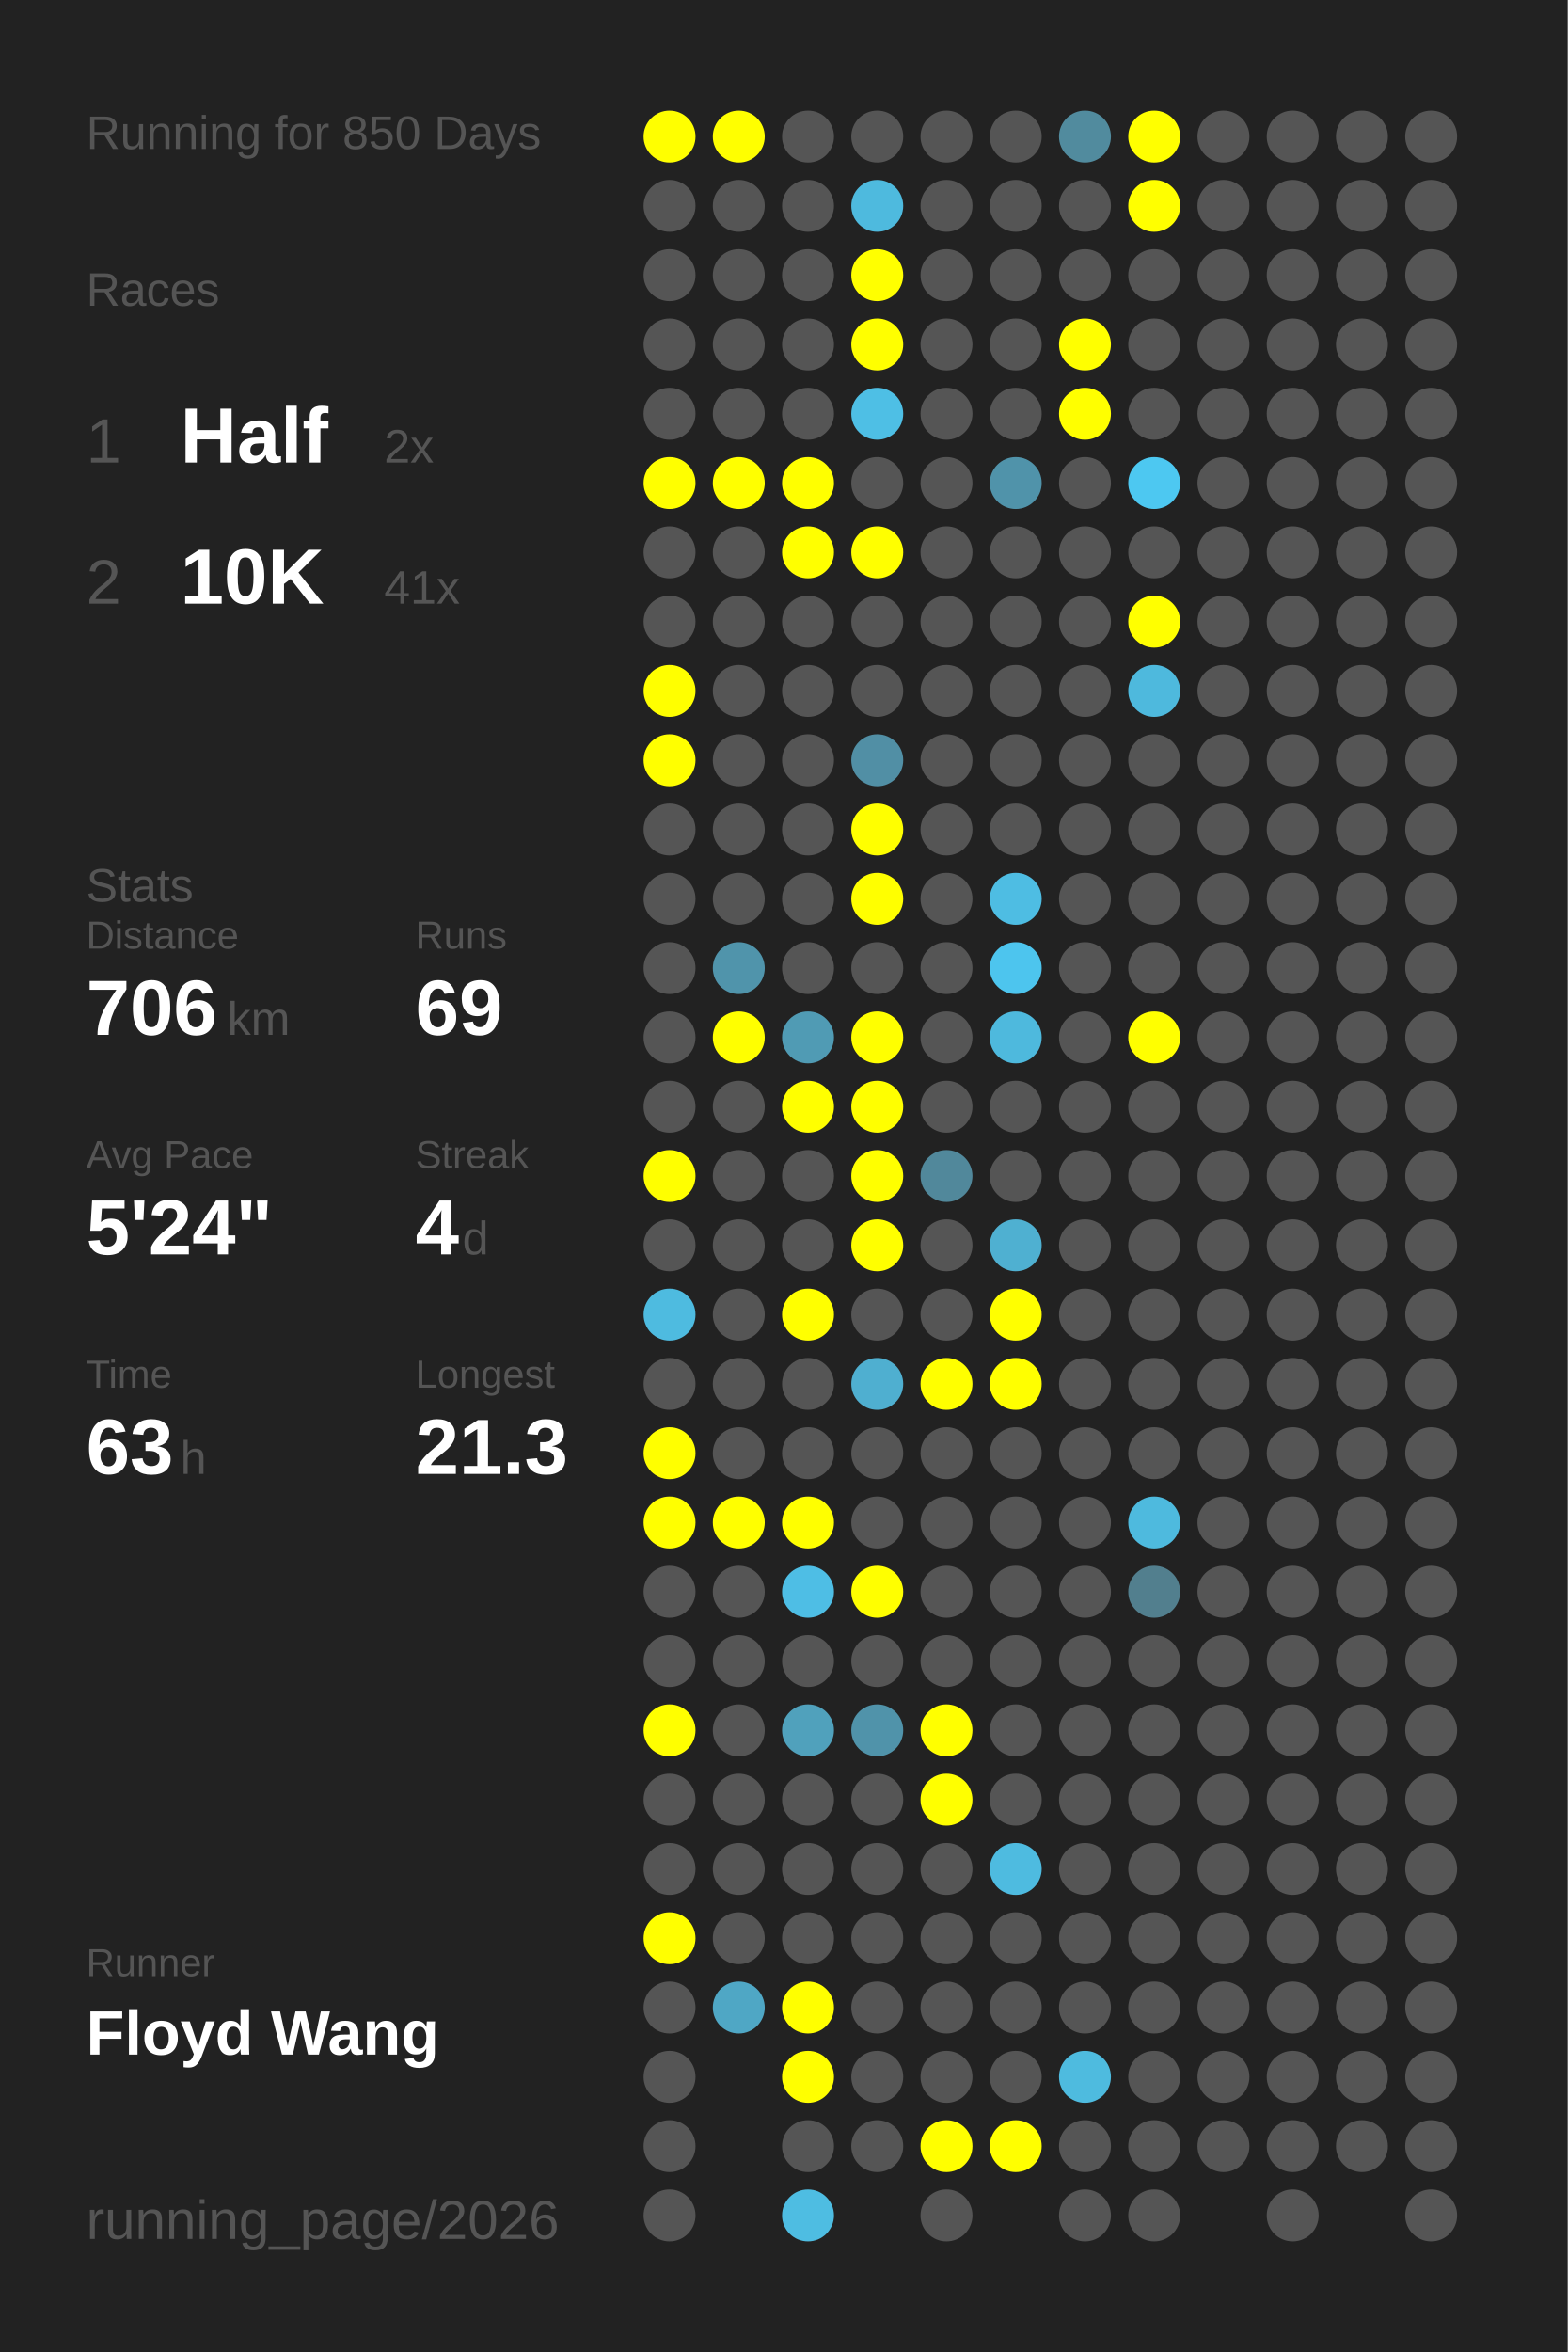
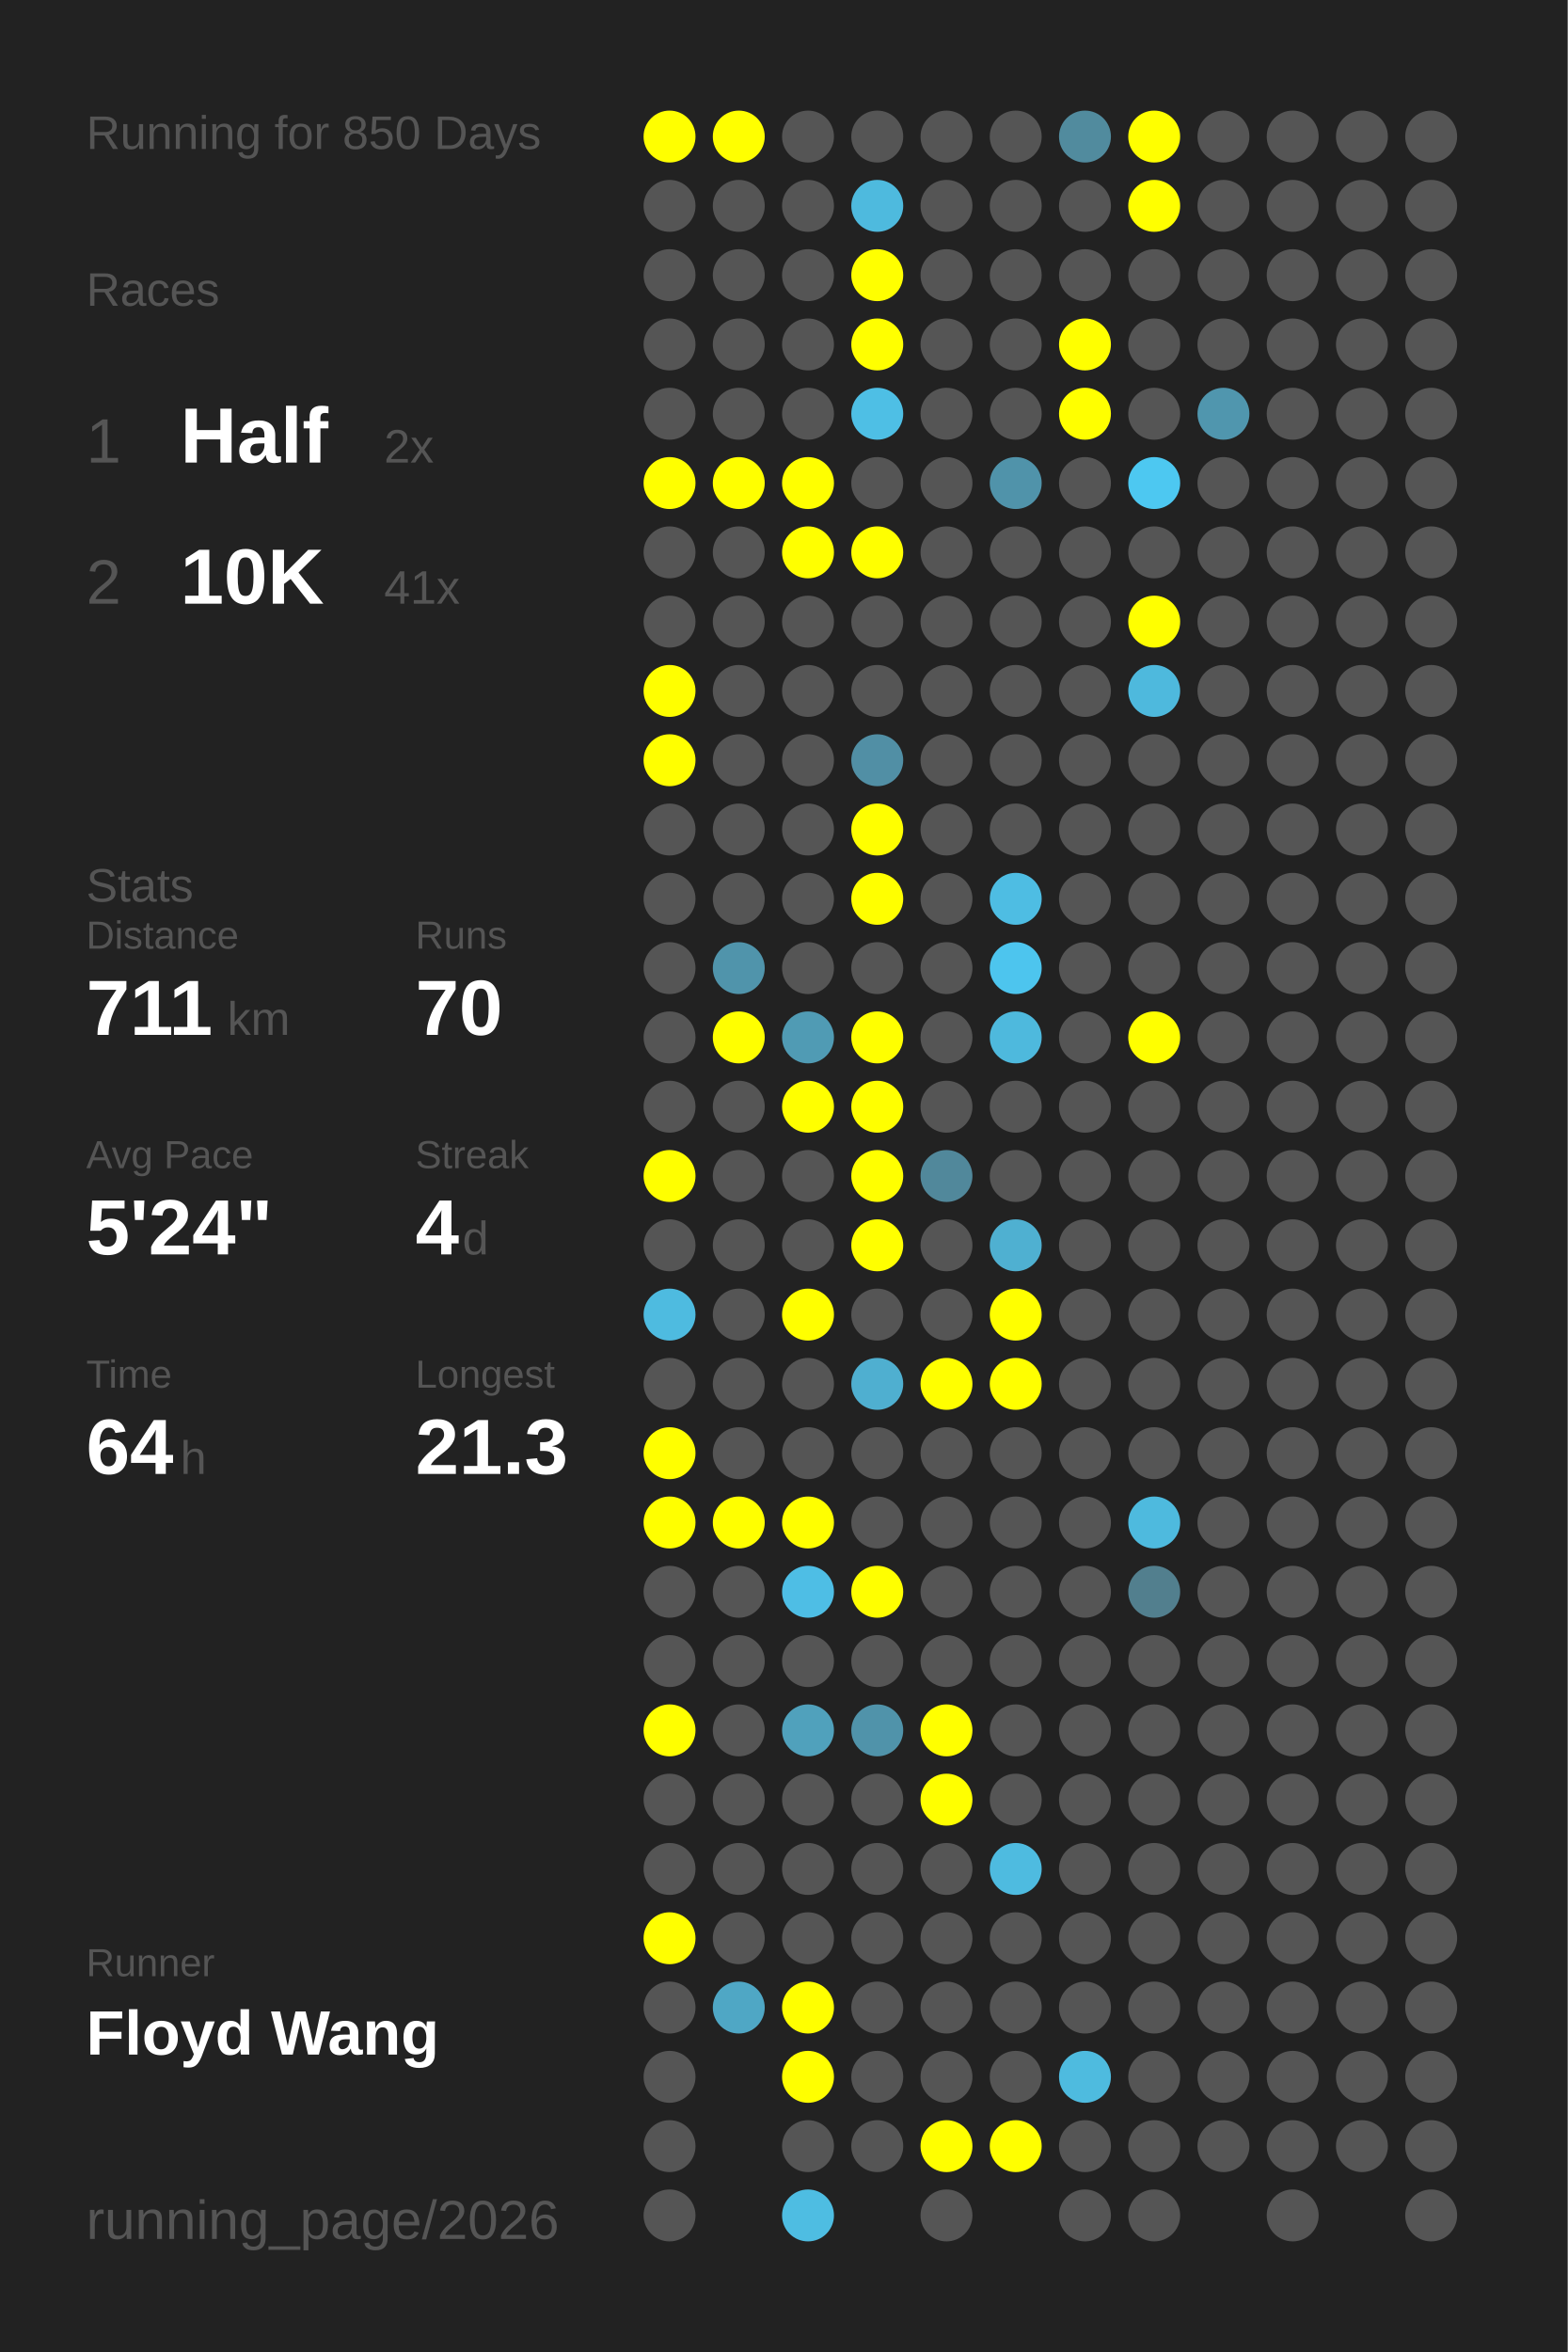
<svg xmlns="http://www.w3.org/2000/svg" baseProfile="full" height="300mm" version="1.1" viewBox="0,0,200,300" width="200mm">
  <defs />
  <rect fill="#222222" height="300" width="200" x="0" y="0" />
  <text fill="#555555" style="font-size:6px; font-family:Arial;" x="11" y="19">Running for 850 Days</text>
  <text fill="#555555" style="font-size:6px; font-family:Arial;" x="11" y="39">Races</text>
  <text fill="#555555" style="font-size:8px; font-family:Arial;" x="11" y="59">1</text>
  <text fill="#FFFFFF" style="font-size:10px; font-family:Arial; font-weight:bold;" x="23" y="59">Half</text>
  <text fill="#555555" style="font-size:6px; font-family:Arial;" x="49" y="59">2x</text>
  <text fill="#555555" style="font-size:8px; font-family:Arial;" x="11" y="77">2</text>
  <text fill="#FFFFFF" style="font-size:10px; font-family:Arial; font-weight:bold;" x="23" y="77">10K</text>
  <text fill="#555555" style="font-size:6px; font-family:Arial;" x="49" y="77">41x</text>
  <text fill="#555555" style="font-size:6px; font-family:Arial;" x="11" y="115">Stats</text>
  <text fill="#555555" style="font-size:5px; font-family:Arial;" x="11" y="121">Distance</text>
-   <text fill="#FFFFFF" style="font-size:10px; font-family:Arial; font-weight:bold;" x="11" y="132">706</text>
+   <text fill="#FFFFFF" style="font-size:10px; font-family:Arial; font-weight:bold;" x="11" y="132">711</text>
  <text fill="#555555" style="font-size:6px; font-family:Arial;" x="29" y="132">km</text>
  <text fill="#555555" style="font-size:5px; font-family:Arial;" x="53" y="121">Runs</text>
-   <text fill="#FFFFFF" style="font-size:10px; font-family:Arial; font-weight:bold;" x="53" y="132">69</text>
+   <text fill="#FFFFFF" style="font-size:10px; font-family:Arial; font-weight:bold;" x="53" y="132">70</text>
  <text fill="#555555" style="font-size:5px; font-family:Arial;" x="11" y="149">Avg Pace</text>
  <text fill="#FFFFFF" style="font-size:10px; font-family:Arial; font-weight:bold;" x="11" y="160">5'24"</text>
  <text fill="#555555" style="font-size:5px; font-family:Arial;" x="53" y="149">Streak</text>
  <text fill="#FFFFFF" style="font-size:10px; font-family:Arial; font-weight:bold;" x="53" y="160">4</text>
  <text fill="#555555" style="font-size:6px; font-family:Arial;" x="59" y="160">d</text>
  <text fill="#555555" style="font-size:5px; font-family:Arial;" x="11" y="177">Time</text>
-   <text fill="#FFFFFF" style="font-size:10px; font-family:Arial; font-weight:bold;" x="11" y="188">63</text>
+   <text fill="#FFFFFF" style="font-size:10px; font-family:Arial; font-weight:bold;" x="11" y="188">64</text>
  <text fill="#555555" style="font-size:6px; font-family:Arial;" x="23" y="188">h</text>
  <text fill="#555555" style="font-size:5px; font-family:Arial;" x="53" y="177">Longest</text>
  <text fill="#FFFFFF" style="font-size:10px; font-family:Arial; font-weight:bold;" x="53" y="188">21.3</text>
  <text fill="#555555" style="font-size:5px; font-family:Arial;" x="11" y="252.065">Runner</text>
  <text fill="#FFFFFF" style="font-size:8px; font-family:Arial; font-weight:bold;" x="11" y="262.065">Floyd Wang</text>
  <text fill="#555555" style="font-size:7px; font-family:Arial;" x="11" y="285.581">running_page/2026</text>
  <circle cx="85.417" cy="17.419" fill="#FFFF00" r="3.312" />
  <circle cx="85.417" cy="26.258" fill="#555555" r="3.312" />
  <circle cx="85.417" cy="35.097" fill="#555555" r="3.312" />
  <circle cx="85.417" cy="43.935" fill="#555555" r="3.312" />
  <circle cx="85.417" cy="52.774" fill="#555555" r="3.312" />
  <circle cx="85.417" cy="61.613" fill="#FFFF00" r="3.312" />
  <circle cx="85.417" cy="70.452" fill="#555555" r="3.312" />
  <circle cx="85.417" cy="79.29" fill="#555555" r="3.312" />
  <circle cx="85.417" cy="88.129" fill="#FFFF00" r="3.312" />
  <circle cx="85.417" cy="96.968" fill="#FFFF00" r="3.312" />
  <circle cx="85.417" cy="105.806" fill="#555555" r="3.312" />
  <circle cx="85.417" cy="114.645" fill="#555555" r="3.312" />
  <circle cx="85.417" cy="123.484" fill="#555555" r="3.312" />
  <circle cx="85.417" cy="132.323" fill="#555555" r="3.312" />
  <circle cx="85.417" cy="141.161" fill="#555555" r="3.312" />
  <circle cx="85.417" cy="150" fill="#FFFF00" r="3.312" />
  <circle cx="85.417" cy="158.839" fill="#555555" r="3.312" />
  <circle cx="85.417" cy="167.677" fill="#4ebbe0" r="3.312" />
  <circle cx="85.417" cy="176.516" fill="#555555" r="3.312" />
  <circle cx="85.417" cy="185.355" fill="#FFFF00" r="3.312" />
  <circle cx="85.417" cy="194.194" fill="#FFFF00" r="3.312" />
  <circle cx="85.417" cy="203.032" fill="#555555" r="3.312" />
  <circle cx="85.417" cy="211.871" fill="#555555" r="3.312" />
  <circle cx="85.417" cy="220.71" fill="#FFFF00" r="3.312" />
  <circle cx="85.417" cy="229.548" fill="#555555" r="3.312" />
  <circle cx="85.417" cy="238.387" fill="#555555" r="3.312" />
  <circle cx="85.417" cy="247.226" fill="#FFFF00" r="3.312" />
  <circle cx="85.417" cy="256.065" fill="#555555" r="3.312" />
  <circle cx="85.417" cy="264.903" fill="#555555" r="3.312" />
  <circle cx="85.417" cy="273.742" fill="#555555" r="3.312" />
  <circle cx="85.417" cy="282.581" fill="#555555" r="3.312" />
  <circle cx="94.25" cy="17.419" fill="#FFFF00" r="3.312" />
  <circle cx="94.25" cy="26.258" fill="#555555" r="3.312" />
  <circle cx="94.25" cy="35.097" fill="#555555" r="3.312" />
  <circle cx="94.25" cy="43.935" fill="#555555" r="3.312" />
  <circle cx="94.25" cy="52.774" fill="#555555" r="3.312" />
  <circle cx="94.25" cy="61.613" fill="#FFFF00" r="3.312" />
  <circle cx="94.25" cy="70.452" fill="#555555" r="3.312" />
  <circle cx="94.25" cy="79.29" fill="#555555" r="3.312" />
  <circle cx="94.25" cy="88.129" fill="#555555" r="3.312" />
  <circle cx="94.25" cy="96.968" fill="#555555" r="3.312" />
  <circle cx="94.25" cy="105.806" fill="#555555" r="3.312" />
  <circle cx="94.25" cy="114.645" fill="#555555" r="3.312" />
  <circle cx="94.25" cy="123.484" fill="#5094ab" r="3.312" />
  <circle cx="94.25" cy="132.323" fill="#FFFF00" r="3.312" />
  <circle cx="94.25" cy="141.161" fill="#555555" r="3.312" />
  <circle cx="94.25" cy="150" fill="#555555" r="3.312" />
  <circle cx="94.25" cy="158.839" fill="#555555" r="3.312" />
  <circle cx="94.25" cy="167.677" fill="#555555" r="3.312" />
  <circle cx="94.25" cy="176.516" fill="#555555" r="3.312" />
  <circle cx="94.25" cy="185.355" fill="#555555" r="3.312" />
  <circle cx="94.25" cy="194.194" fill="#FFFF00" r="3.312" />
  <circle cx="94.25" cy="203.032" fill="#555555" r="3.312" />
  <circle cx="94.25" cy="211.871" fill="#555555" r="3.312" />
  <circle cx="94.25" cy="220.71" fill="#555555" r="3.312" />
  <circle cx="94.25" cy="229.548" fill="#555555" r="3.312" />
  <circle cx="94.25" cy="238.387" fill="#555555" r="3.312" />
  <circle cx="94.25" cy="247.226" fill="#555555" r="3.312" />
  <circle cx="94.25" cy="256.065" fill="#4fa7c5" r="3.312" />
  <circle cx="103.083" cy="17.419" fill="#555555" r="3.312" />
  <circle cx="103.083" cy="26.258" fill="#555555" r="3.312" />
  <circle cx="103.083" cy="35.097" fill="#555555" r="3.312" />
  <circle cx="103.083" cy="43.935" fill="#555555" r="3.312" />
  <circle cx="103.083" cy="52.774" fill="#555555" r="3.312" />
  <circle cx="103.083" cy="61.613" fill="#FFFF00" r="3.312" />
  <circle cx="103.083" cy="70.452" fill="#FFFF00" r="3.312" />
  <circle cx="103.083" cy="79.29" fill="#555555" r="3.312" />
  <circle cx="103.083" cy="88.129" fill="#555555" r="3.312" />
  <circle cx="103.083" cy="96.968" fill="#555555" r="3.312" />
  <circle cx="103.083" cy="105.806" fill="#555555" r="3.312" />
  <circle cx="103.083" cy="114.645" fill="#555555" r="3.312" />
  <circle cx="103.083" cy="123.484" fill="#555555" r="3.312" />
  <circle cx="103.083" cy="132.323" fill="#509bb4" r="3.312" />
  <circle cx="103.083" cy="141.161" fill="#FFFF00" r="3.312" />
  <circle cx="103.083" cy="150" fill="#555555" r="3.312" />
  <circle cx="103.083" cy="158.839" fill="#555555" r="3.312" />
  <circle cx="103.083" cy="167.677" fill="#FFFF00" r="3.312" />
  <circle cx="103.083" cy="176.516" fill="#555555" r="3.312" />
  <circle cx="103.083" cy="185.355" fill="#555555" r="3.312" />
  <circle cx="103.083" cy="194.194" fill="#FFFF00" r="3.312" />
  <circle cx="103.083" cy="203.032" fill="#4ebee5" r="3.312" />
  <circle cx="103.083" cy="211.871" fill="#555555" r="3.312" />
  <circle cx="103.083" cy="220.71" fill="#50a1bc" r="3.312" />
  <circle cx="103.083" cy="229.548" fill="#555555" r="3.312" />
  <circle cx="103.083" cy="238.387" fill="#555555" r="3.312" />
  <circle cx="103.083" cy="247.226" fill="#555555" r="3.312" />
  <circle cx="103.083" cy="256.065" fill="#FFFF00" r="3.312" />
  <circle cx="103.083" cy="264.903" fill="#FFFF00" r="3.312" />
  <circle cx="103.083" cy="273.742" fill="#555555" r="3.312" />
  <circle cx="103.083" cy="282.581" fill="#4ebde2" r="3.312" />
  <circle cx="111.917" cy="17.419" fill="#555555" r="3.312" />
  <circle cx="111.917" cy="26.258" fill="#4ebade" r="3.312" />
  <circle cx="111.917" cy="35.097" fill="#FFFF00" r="3.312" />
  <circle cx="111.917" cy="43.935" fill="#FFFF00" r="3.312" />
  <circle cx="111.917" cy="52.774" fill="#4ebfe5" r="3.312" />
  <circle cx="111.917" cy="61.613" fill="#555555" r="3.312" />
  <circle cx="111.917" cy="70.452" fill="#FFFF00" r="3.312" />
  <circle cx="111.917" cy="79.29" fill="#555555" r="3.312" />
  <circle cx="111.917" cy="88.129" fill="#555555" r="3.312" />
  <circle cx="111.917" cy="96.968" fill="#518fa5" r="3.312" />
  <circle cx="111.917" cy="105.806" fill="#FFFF00" r="3.312" />
  <circle cx="111.917" cy="114.645" fill="#FFFF00" r="3.312" />
  <circle cx="111.917" cy="123.484" fill="#555555" r="3.312" />
  <circle cx="111.917" cy="132.323" fill="#FFFF00" r="3.312" />
  <circle cx="111.917" cy="141.161" fill="#FFFF00" r="3.312" />
  <circle cx="111.917" cy="150" fill="#FFFF00" r="3.312" />
  <circle cx="111.917" cy="158.839" fill="#FFFF00" r="3.312" />
  <circle cx="111.917" cy="167.677" fill="#555555" r="3.312" />
  <circle cx="111.917" cy="176.516" fill="#4fafd0" r="3.312" />
  <circle cx="111.917" cy="185.355" fill="#555555" r="3.312" />
  <circle cx="111.917" cy="194.194" fill="#555555" r="3.312" />
  <circle cx="111.917" cy="203.032" fill="#FFFF00" r="3.312" />
  <circle cx="111.917" cy="211.871" fill="#555555" r="3.312" />
  <circle cx="111.917" cy="220.71" fill="#5093aa" r="3.312" />
  <circle cx="111.917" cy="229.548" fill="#555555" r="3.312" />
  <circle cx="111.917" cy="238.387" fill="#555555" r="3.312" />
  <circle cx="111.917" cy="247.226" fill="#555555" r="3.312" />
  <circle cx="111.917" cy="256.065" fill="#555555" r="3.312" />
  <circle cx="111.917" cy="264.903" fill="#555555" r="3.312" />
  <circle cx="111.917" cy="273.742" fill="#555555" r="3.312" />
  <circle cx="120.75" cy="17.419" fill="#555555" r="3.312" />
  <circle cx="120.75" cy="26.258" fill="#555555" r="3.312" />
  <circle cx="120.75" cy="35.097" fill="#555555" r="3.312" />
  <circle cx="120.75" cy="43.935" fill="#555555" r="3.312" />
  <circle cx="120.75" cy="52.774" fill="#555555" r="3.312" />
  <circle cx="120.75" cy="61.613" fill="#555555" r="3.312" />
  <circle cx="120.75" cy="70.452" fill="#555555" r="3.312" />
  <circle cx="120.75" cy="79.29" fill="#555555" r="3.312" />
  <circle cx="120.75" cy="88.129" fill="#555555" r="3.312" />
  <circle cx="120.75" cy="96.968" fill="#555555" r="3.312" />
  <circle cx="120.75" cy="105.806" fill="#555555" r="3.312" />
  <circle cx="120.75" cy="114.645" fill="#555555" r="3.312" />
  <circle cx="120.75" cy="123.484" fill="#555555" r="3.312" />
  <circle cx="120.75" cy="132.323" fill="#555555" r="3.312" />
  <circle cx="120.75" cy="141.161" fill="#555555" r="3.312" />
  <circle cx="120.75" cy="150" fill="#51889b" r="3.312" />
  <circle cx="120.75" cy="158.839" fill="#555555" r="3.312" />
  <circle cx="120.75" cy="167.677" fill="#555555" r="3.312" />
  <circle cx="120.75" cy="176.516" fill="#FFFF00" r="3.312" />
  <circle cx="120.75" cy="185.355" fill="#555555" r="3.312" />
  <circle cx="120.75" cy="194.194" fill="#555555" r="3.312" />
  <circle cx="120.75" cy="203.032" fill="#555555" r="3.312" />
  <circle cx="120.75" cy="211.871" fill="#555555" r="3.312" />
  <circle cx="120.75" cy="220.71" fill="#FFFF00" r="3.312" />
  <circle cx="120.75" cy="229.548" fill="#FFFF00" r="3.312" />
  <circle cx="120.75" cy="238.387" fill="#555555" r="3.312" />
  <circle cx="120.75" cy="247.226" fill="#555555" r="3.312" />
  <circle cx="120.75" cy="256.065" fill="#555555" r="3.312" />
  <circle cx="120.75" cy="264.903" fill="#555555" r="3.312" />
  <circle cx="120.75" cy="273.742" fill="#FFFF00" r="3.312" />
  <circle cx="120.75" cy="282.581" fill="#555555" r="3.312" />
  <circle cx="129.583" cy="17.419" fill="#555555" r="3.312" />
  <circle cx="129.583" cy="26.258" fill="#555555" r="3.312" />
  <circle cx="129.583" cy="35.097" fill="#555555" r="3.312" />
  <circle cx="129.583" cy="43.935" fill="#555555" r="3.312" />
  <circle cx="129.583" cy="52.774" fill="#555555" r="3.312" />
  <circle cx="129.583" cy="61.613" fill="#5093aa" r="3.312" />
  <circle cx="129.583" cy="70.452" fill="#555555" r="3.312" />
  <circle cx="129.583" cy="79.29" fill="#555555" r="3.312" />
  <circle cx="129.583" cy="88.129" fill="#555555" r="3.312" />
  <circle cx="129.583" cy="96.968" fill="#555555" r="3.312" />
  <circle cx="129.583" cy="105.806" fill="#555555" r="3.312" />
  <circle cx="129.583" cy="114.645" fill="#4ebde3" r="3.312" />
  <circle cx="129.583" cy="123.484" fill="#4dc5ee" r="3.312" />
  <circle cx="129.583" cy="132.323" fill="#4eb9dd" r="3.312" />
  <circle cx="129.583" cy="141.161" fill="#555555" r="3.312" />
  <circle cx="129.583" cy="150" fill="#555555" r="3.312" />
  <circle cx="129.583" cy="158.839" fill="#4fb0d1" r="3.312" />
  <circle cx="129.583" cy="167.677" fill="#FFFF00" r="3.312" />
  <circle cx="129.583" cy="176.516" fill="#FFFF00" r="3.312" />
  <circle cx="129.583" cy="185.355" fill="#555555" r="3.312" />
  <circle cx="129.583" cy="194.194" fill="#555555" r="3.312" />
  <circle cx="129.583" cy="203.032" fill="#555555" r="3.312" />
  <circle cx="129.583" cy="211.871" fill="#555555" r="3.312" />
  <circle cx="129.583" cy="220.71" fill="#555555" r="3.312" />
  <circle cx="129.583" cy="229.548" fill="#555555" r="3.312" />
  <circle cx="129.583" cy="238.387" fill="#4ebbe0" r="3.312" />
  <circle cx="129.583" cy="247.226" fill="#555555" r="3.312" />
  <circle cx="129.583" cy="256.065" fill="#555555" r="3.312" />
  <circle cx="129.583" cy="264.903" fill="#555555" r="3.312" />
  <circle cx="129.583" cy="273.742" fill="#FFFF00" r="3.312" />
  <circle cx="138.417" cy="17.419" fill="#518b9e" r="3.312" />
  <circle cx="138.417" cy="26.258" fill="#555555" r="3.312" />
  <circle cx="138.417" cy="35.097" fill="#555555" r="3.312" />
  <circle cx="138.417" cy="43.935" fill="#FFFF00" r="3.312" />
  <circle cx="138.417" cy="52.774" fill="#FFFF00" r="3.312" />
  <circle cx="138.417" cy="61.613" fill="#555555" r="3.312" />
  <circle cx="138.417" cy="70.452" fill="#555555" r="3.312" />
  <circle cx="138.417" cy="79.29" fill="#555555" r="3.312" />
  <circle cx="138.417" cy="88.129" fill="#555555" r="3.312" />
  <circle cx="138.417" cy="96.968" fill="#555555" r="3.312" />
  <circle cx="138.417" cy="105.806" fill="#555555" r="3.312" />
  <circle cx="138.417" cy="114.645" fill="#555555" r="3.312" />
  <circle cx="138.417" cy="123.484" fill="#555555" r="3.312" />
  <circle cx="138.417" cy="132.323" fill="#555555" r="3.312" />
  <circle cx="138.417" cy="141.161" fill="#555555" r="3.312" />
  <circle cx="138.417" cy="150" fill="#555555" r="3.312" />
  <circle cx="138.417" cy="158.839" fill="#555555" r="3.312" />
  <circle cx="138.417" cy="167.677" fill="#555555" r="3.312" />
  <circle cx="138.417" cy="176.516" fill="#555555" r="3.312" />
  <circle cx="138.417" cy="185.355" fill="#555555" r="3.312" />
  <circle cx="138.417" cy="194.194" fill="#555555" r="3.312" />
  <circle cx="138.417" cy="203.032" fill="#555555" r="3.312" />
  <circle cx="138.417" cy="211.871" fill="#555555" r="3.312" />
  <circle cx="138.417" cy="220.71" fill="#555555" r="3.312" />
  <circle cx="138.417" cy="229.548" fill="#555555" r="3.312" />
  <circle cx="138.417" cy="238.387" fill="#555555" r="3.312" />
  <circle cx="138.417" cy="247.226" fill="#555555" r="3.312" />
  <circle cx="138.417" cy="256.065" fill="#555555" r="3.312" />
  <circle cx="138.417" cy="264.903" fill="#4ebbdf" r="3.312" />
  <circle cx="138.417" cy="273.742" fill="#555555" r="3.312" />
  <circle cx="138.417" cy="282.581" fill="#555555" r="3.312" />
  <circle cx="147.25" cy="17.419" fill="#FFFF00" r="3.312" />
  <circle cx="147.25" cy="26.258" fill="#FFFF00" r="3.312" />
  <circle cx="147.25" cy="35.097" fill="#555555" r="3.312" />
  <circle cx="147.25" cy="43.935" fill="#555555" r="3.312" />
  <circle cx="147.25" cy="52.774" fill="#555555" r="3.312" />
  <circle cx="147.25" cy="61.613" fill="#4dc8f1" r="3.312" />
  <circle cx="147.25" cy="70.452" fill="#555555" r="3.312" />
  <circle cx="147.25" cy="79.29" fill="#FFFF00" r="3.312" />
  <circle cx="147.25" cy="88.129" fill="#4eb9dd" r="3.312" />
  <circle cx="147.25" cy="96.968" fill="#555555" r="3.312" />
  <circle cx="147.25" cy="105.806" fill="#555555" r="3.312" />
  <circle cx="147.25" cy="114.645" fill="#555555" r="3.312" />
  <circle cx="147.25" cy="123.484" fill="#555555" r="3.312" />
  <circle cx="147.25" cy="132.323" fill="#FFFF00" r="3.312" />
  <circle cx="147.25" cy="141.161" fill="#555555" r="3.312" />
  <circle cx="147.25" cy="150" fill="#555555" r="3.312" />
  <circle cx="147.25" cy="158.839" fill="#555555" r="3.312" />
  <circle cx="147.25" cy="167.677" fill="#555555" r="3.312" />
  <circle cx="147.25" cy="176.516" fill="#555555" r="3.312" />
  <circle cx="147.25" cy="185.355" fill="#555555" r="3.312" />
  <circle cx="147.25" cy="194.194" fill="#4ebade" r="3.312" />
  <circle cx="147.25" cy="203.032" fill="#527f8e" r="3.312" />
  <circle cx="147.25" cy="211.871" fill="#555555" r="3.312" />
  <circle cx="147.25" cy="220.71" fill="#555555" r="3.312" />
  <circle cx="147.25" cy="229.548" fill="#555555" r="3.312" />
  <circle cx="147.25" cy="238.387" fill="#555555" r="3.312" />
  <circle cx="147.25" cy="247.226" fill="#555555" r="3.312" />
  <circle cx="147.25" cy="256.065" fill="#555555" r="3.312" />
  <circle cx="147.25" cy="264.903" fill="#555555" r="3.312" />
  <circle cx="147.25" cy="273.742" fill="#555555" r="3.312" />
  <circle cx="147.25" cy="282.581" fill="#555555" r="3.312" />
  <circle cx="156.083" cy="17.419" fill="#555555" r="3.312" />
  <circle cx="156.083" cy="26.258" fill="#555555" r="3.312" />
  <circle cx="156.083" cy="35.097" fill="#555555" r="3.312" />
  <circle cx="156.083" cy="43.935" fill="#555555" r="3.312" />
-   <circle cx="156.083" cy="52.774" fill="#555555" r="3.312" />
+   <circle cx="156.083" cy="52.774" fill="#5096ae" r="3.312" />
  <circle cx="156.083" cy="61.613" fill="#555555" r="3.312" />
  <circle cx="156.083" cy="70.452" fill="#555555" r="3.312" />
  <circle cx="156.083" cy="79.29" fill="#555555" r="3.312" />
  <circle cx="156.083" cy="88.129" fill="#555555" r="3.312" />
  <circle cx="156.083" cy="96.968" fill="#555555" r="3.312" />
  <circle cx="156.083" cy="105.806" fill="#555555" r="3.312" />
  <circle cx="156.083" cy="114.645" fill="#555555" r="3.312" />
  <circle cx="156.083" cy="123.484" fill="#555555" r="3.312" />
  <circle cx="156.083" cy="132.323" fill="#555555" r="3.312" />
  <circle cx="156.083" cy="141.161" fill="#555555" r="3.312" />
  <circle cx="156.083" cy="150" fill="#555555" r="3.312" />
  <circle cx="156.083" cy="158.839" fill="#555555" r="3.312" />
  <circle cx="156.083" cy="167.677" fill="#555555" r="3.312" />
  <circle cx="156.083" cy="176.516" fill="#555555" r="3.312" />
  <circle cx="156.083" cy="185.355" fill="#555555" r="3.312" />
  <circle cx="156.083" cy="194.194" fill="#555555" r="3.312" />
  <circle cx="156.083" cy="203.032" fill="#555555" r="3.312" />
  <circle cx="156.083" cy="211.871" fill="#555555" r="3.312" />
  <circle cx="156.083" cy="220.71" fill="#555555" r="3.312" />
  <circle cx="156.083" cy="229.548" fill="#555555" r="3.312" />
  <circle cx="156.083" cy="238.387" fill="#555555" r="3.312" />
  <circle cx="156.083" cy="247.226" fill="#555555" r="3.312" />
  <circle cx="156.083" cy="256.065" fill="#555555" r="3.312" />
  <circle cx="156.083" cy="264.903" fill="#555555" r="3.312" />
  <circle cx="156.083" cy="273.742" fill="#555555" r="3.312" />
  <circle cx="164.917" cy="17.419" fill="#555555" r="3.312" />
  <circle cx="164.917" cy="26.258" fill="#555555" r="3.312" />
  <circle cx="164.917" cy="35.097" fill="#555555" r="3.312" />
  <circle cx="164.917" cy="43.935" fill="#555555" r="3.312" />
  <circle cx="164.917" cy="52.774" fill="#555555" r="3.312" />
  <circle cx="164.917" cy="61.613" fill="#555555" r="3.312" />
  <circle cx="164.917" cy="70.452" fill="#555555" r="3.312" />
  <circle cx="164.917" cy="79.29" fill="#555555" r="3.312" />
  <circle cx="164.917" cy="88.129" fill="#555555" r="3.312" />
  <circle cx="164.917" cy="96.968" fill="#555555" r="3.312" />
  <circle cx="164.917" cy="105.806" fill="#555555" r="3.312" />
  <circle cx="164.917" cy="114.645" fill="#555555" r="3.312" />
  <circle cx="164.917" cy="123.484" fill="#555555" r="3.312" />
  <circle cx="164.917" cy="132.323" fill="#555555" r="3.312" />
  <circle cx="164.917" cy="141.161" fill="#555555" r="3.312" />
  <circle cx="164.917" cy="150" fill="#555555" r="3.312" />
  <circle cx="164.917" cy="158.839" fill="#555555" r="3.312" />
  <circle cx="164.917" cy="167.677" fill="#555555" r="3.312" />
  <circle cx="164.917" cy="176.516" fill="#555555" r="3.312" />
  <circle cx="164.917" cy="185.355" fill="#555555" r="3.312" />
  <circle cx="164.917" cy="194.194" fill="#555555" r="3.312" />
  <circle cx="164.917" cy="203.032" fill="#555555" r="3.312" />
  <circle cx="164.917" cy="211.871" fill="#555555" r="3.312" />
  <circle cx="164.917" cy="220.71" fill="#555555" r="3.312" />
  <circle cx="164.917" cy="229.548" fill="#555555" r="3.312" />
  <circle cx="164.917" cy="238.387" fill="#555555" r="3.312" />
  <circle cx="164.917" cy="247.226" fill="#555555" r="3.312" />
  <circle cx="164.917" cy="256.065" fill="#555555" r="3.312" />
  <circle cx="164.917" cy="264.903" fill="#555555" r="3.312" />
  <circle cx="164.917" cy="273.742" fill="#555555" r="3.312" />
  <circle cx="164.917" cy="282.581" fill="#555555" r="3.312" />
  <circle cx="173.75" cy="17.419" fill="#555555" r="3.312" />
  <circle cx="173.75" cy="26.258" fill="#555555" r="3.312" />
  <circle cx="173.75" cy="35.097" fill="#555555" r="3.312" />
  <circle cx="173.75" cy="43.935" fill="#555555" r="3.312" />
  <circle cx="173.75" cy="52.774" fill="#555555" r="3.312" />
  <circle cx="173.75" cy="61.613" fill="#555555" r="3.312" />
  <circle cx="173.75" cy="70.452" fill="#555555" r="3.312" />
  <circle cx="173.75" cy="79.29" fill="#555555" r="3.312" />
  <circle cx="173.75" cy="88.129" fill="#555555" r="3.312" />
  <circle cx="173.75" cy="96.968" fill="#555555" r="3.312" />
  <circle cx="173.75" cy="105.806" fill="#555555" r="3.312" />
  <circle cx="173.75" cy="114.645" fill="#555555" r="3.312" />
  <circle cx="173.75" cy="123.484" fill="#555555" r="3.312" />
  <circle cx="173.75" cy="132.323" fill="#555555" r="3.312" />
  <circle cx="173.75" cy="141.161" fill="#555555" r="3.312" />
  <circle cx="173.75" cy="150" fill="#555555" r="3.312" />
  <circle cx="173.75" cy="158.839" fill="#555555" r="3.312" />
  <circle cx="173.75" cy="167.677" fill="#555555" r="3.312" />
  <circle cx="173.75" cy="176.516" fill="#555555" r="3.312" />
  <circle cx="173.75" cy="185.355" fill="#555555" r="3.312" />
  <circle cx="173.75" cy="194.194" fill="#555555" r="3.312" />
  <circle cx="173.75" cy="203.032" fill="#555555" r="3.312" />
  <circle cx="173.75" cy="211.871" fill="#555555" r="3.312" />
  <circle cx="173.75" cy="220.71" fill="#555555" r="3.312" />
  <circle cx="173.75" cy="229.548" fill="#555555" r="3.312" />
  <circle cx="173.75" cy="238.387" fill="#555555" r="3.312" />
  <circle cx="173.75" cy="247.226" fill="#555555" r="3.312" />
  <circle cx="173.75" cy="256.065" fill="#555555" r="3.312" />
  <circle cx="173.75" cy="264.903" fill="#555555" r="3.312" />
  <circle cx="173.75" cy="273.742" fill="#555555" r="3.312" />
  <circle cx="182.583" cy="17.419" fill="#555555" r="3.312" />
  <circle cx="182.583" cy="26.258" fill="#555555" r="3.312" />
  <circle cx="182.583" cy="35.097" fill="#555555" r="3.312" />
  <circle cx="182.583" cy="43.935" fill="#555555" r="3.312" />
  <circle cx="182.583" cy="52.774" fill="#555555" r="3.312" />
  <circle cx="182.583" cy="61.613" fill="#555555" r="3.312" />
  <circle cx="182.583" cy="70.452" fill="#555555" r="3.312" />
  <circle cx="182.583" cy="79.29" fill="#555555" r="3.312" />
  <circle cx="182.583" cy="88.129" fill="#555555" r="3.312" />
  <circle cx="182.583" cy="96.968" fill="#555555" r="3.312" />
  <circle cx="182.583" cy="105.806" fill="#555555" r="3.312" />
  <circle cx="182.583" cy="114.645" fill="#555555" r="3.312" />
  <circle cx="182.583" cy="123.484" fill="#555555" r="3.312" />
  <circle cx="182.583" cy="132.323" fill="#555555" r="3.312" />
  <circle cx="182.583" cy="141.161" fill="#555555" r="3.312" />
  <circle cx="182.583" cy="150" fill="#555555" r="3.312" />
  <circle cx="182.583" cy="158.839" fill="#555555" r="3.312" />
  <circle cx="182.583" cy="167.677" fill="#555555" r="3.312" />
  <circle cx="182.583" cy="176.516" fill="#555555" r="3.312" />
  <circle cx="182.583" cy="185.355" fill="#555555" r="3.312" />
  <circle cx="182.583" cy="194.194" fill="#555555" r="3.312" />
  <circle cx="182.583" cy="203.032" fill="#555555" r="3.312" />
  <circle cx="182.583" cy="211.871" fill="#555555" r="3.312" />
  <circle cx="182.583" cy="220.71" fill="#555555" r="3.312" />
  <circle cx="182.583" cy="229.548" fill="#555555" r="3.312" />
  <circle cx="182.583" cy="238.387" fill="#555555" r="3.312" />
  <circle cx="182.583" cy="247.226" fill="#555555" r="3.312" />
  <circle cx="182.583" cy="256.065" fill="#555555" r="3.312" />
  <circle cx="182.583" cy="264.903" fill="#555555" r="3.312" />
  <circle cx="182.583" cy="273.742" fill="#555555" r="3.312" />
  <circle cx="182.583" cy="282.581" fill="#555555" r="3.312" />
</svg>
